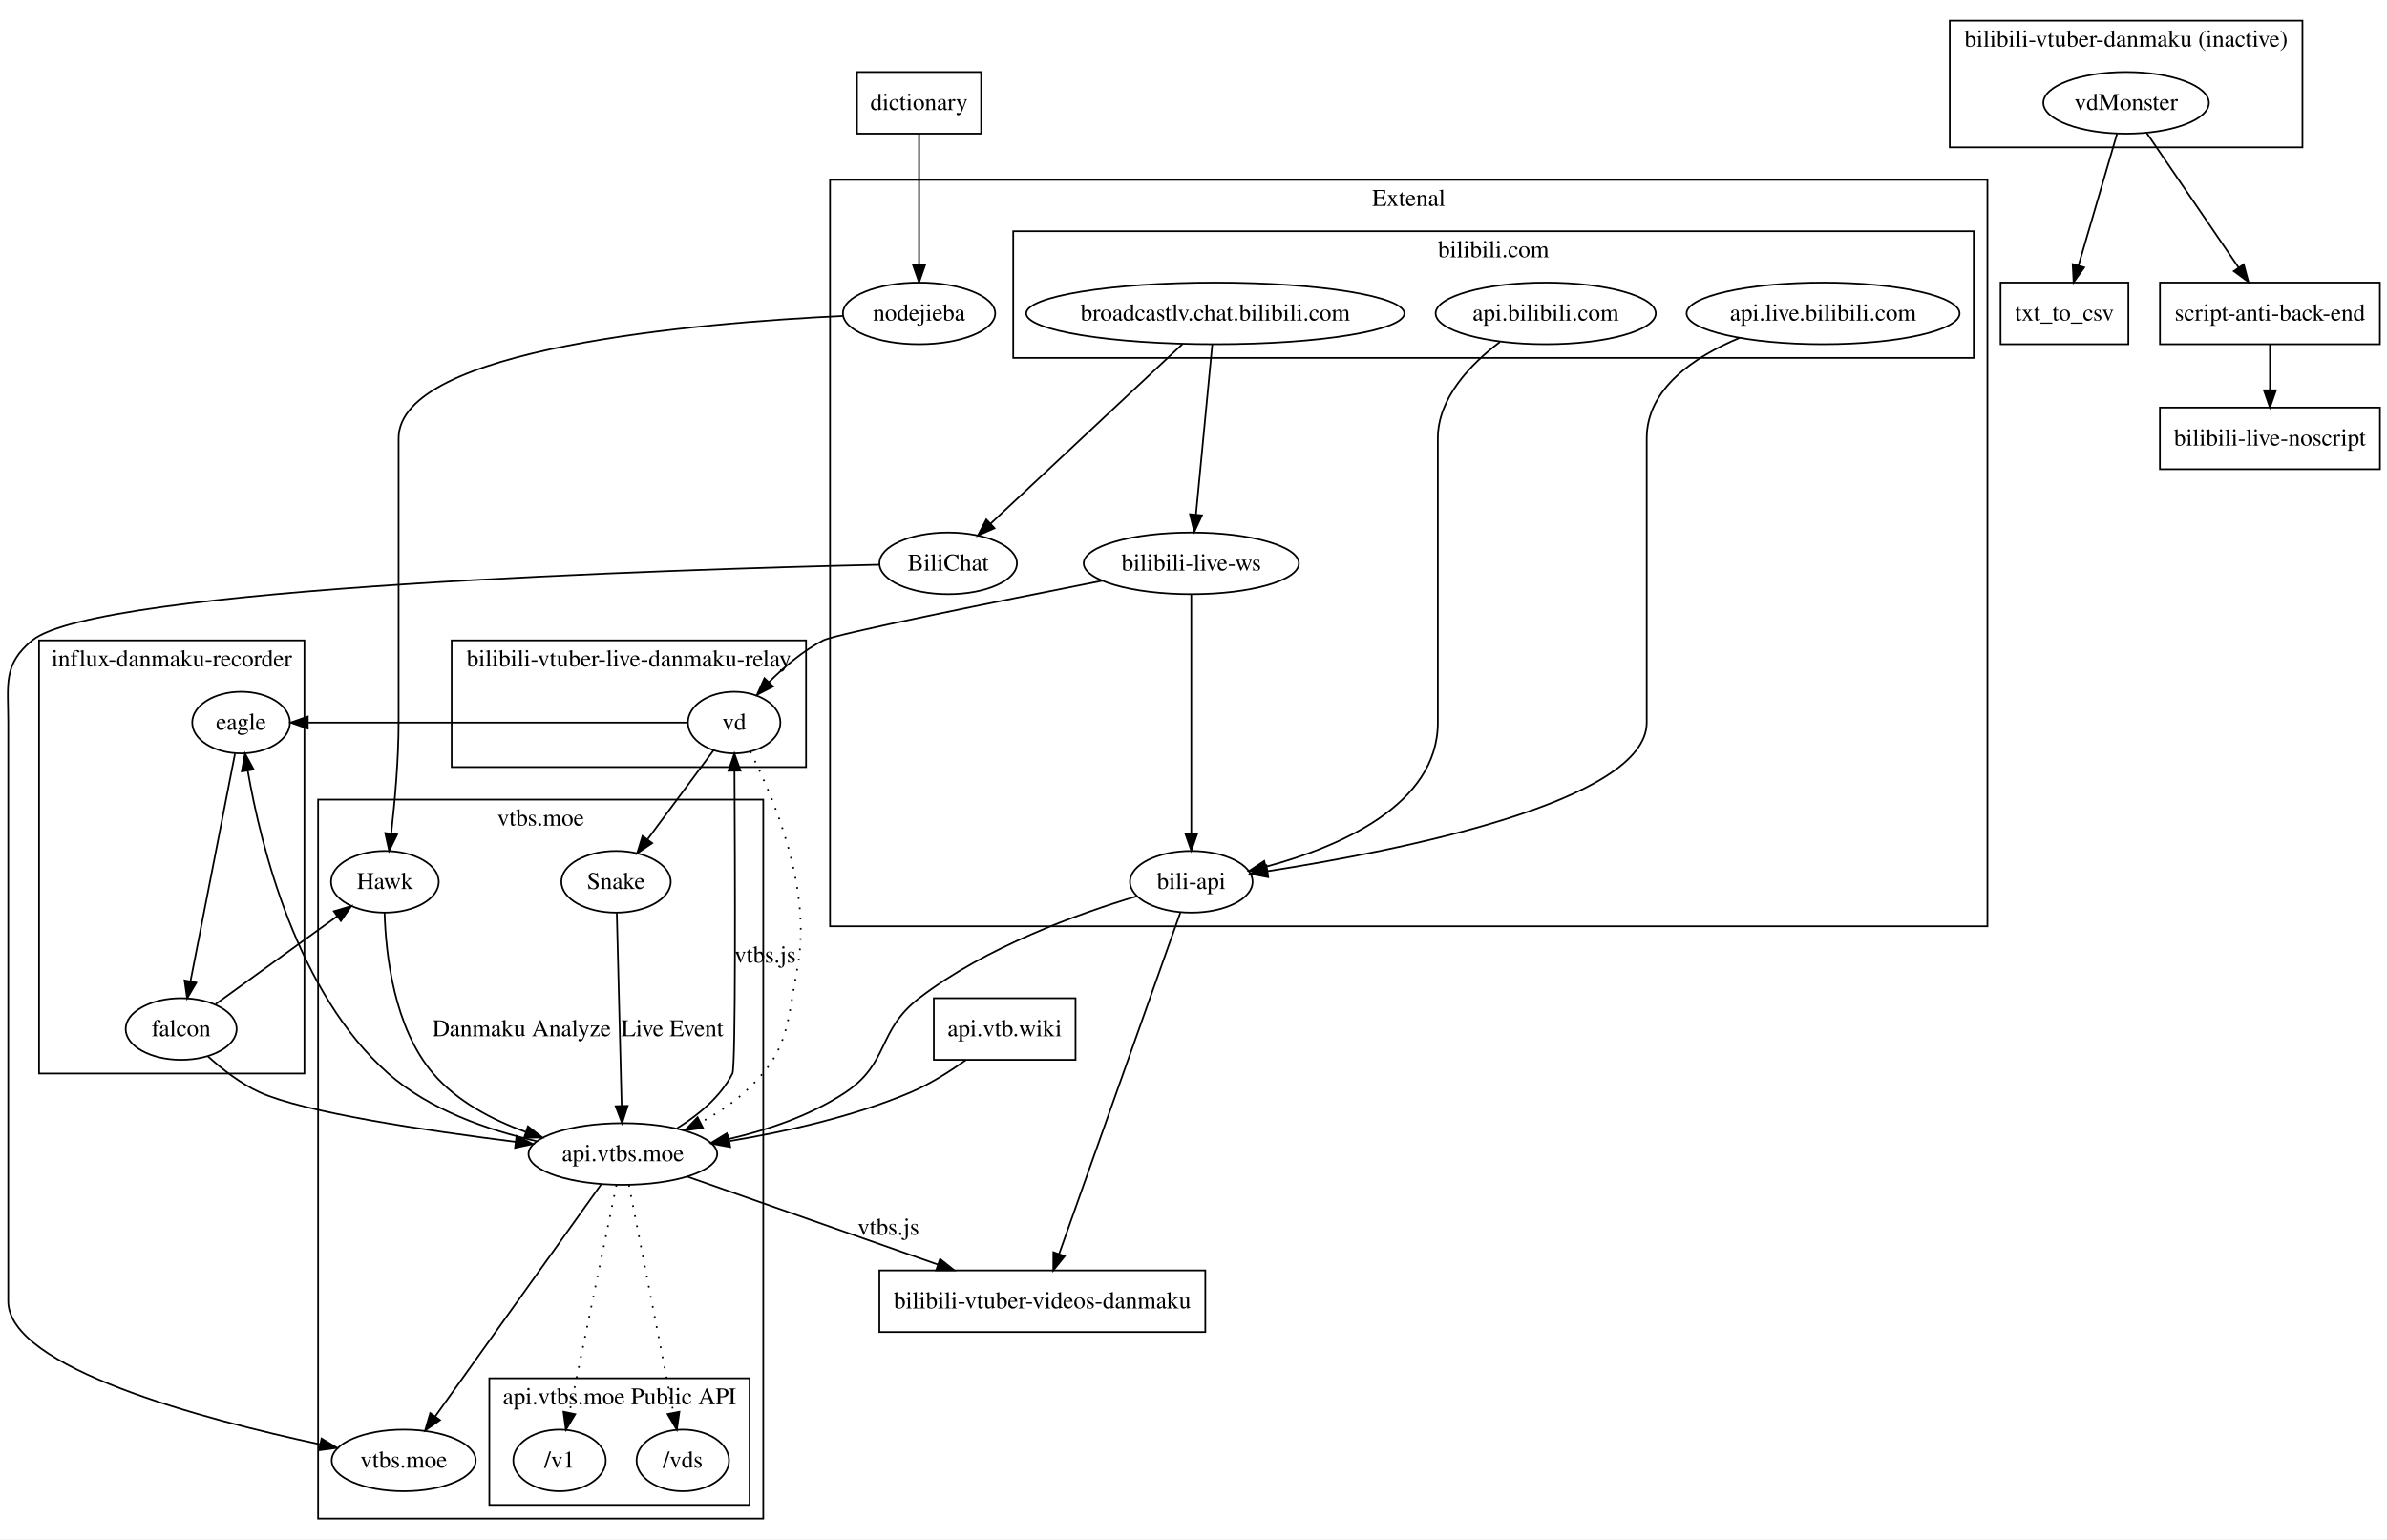
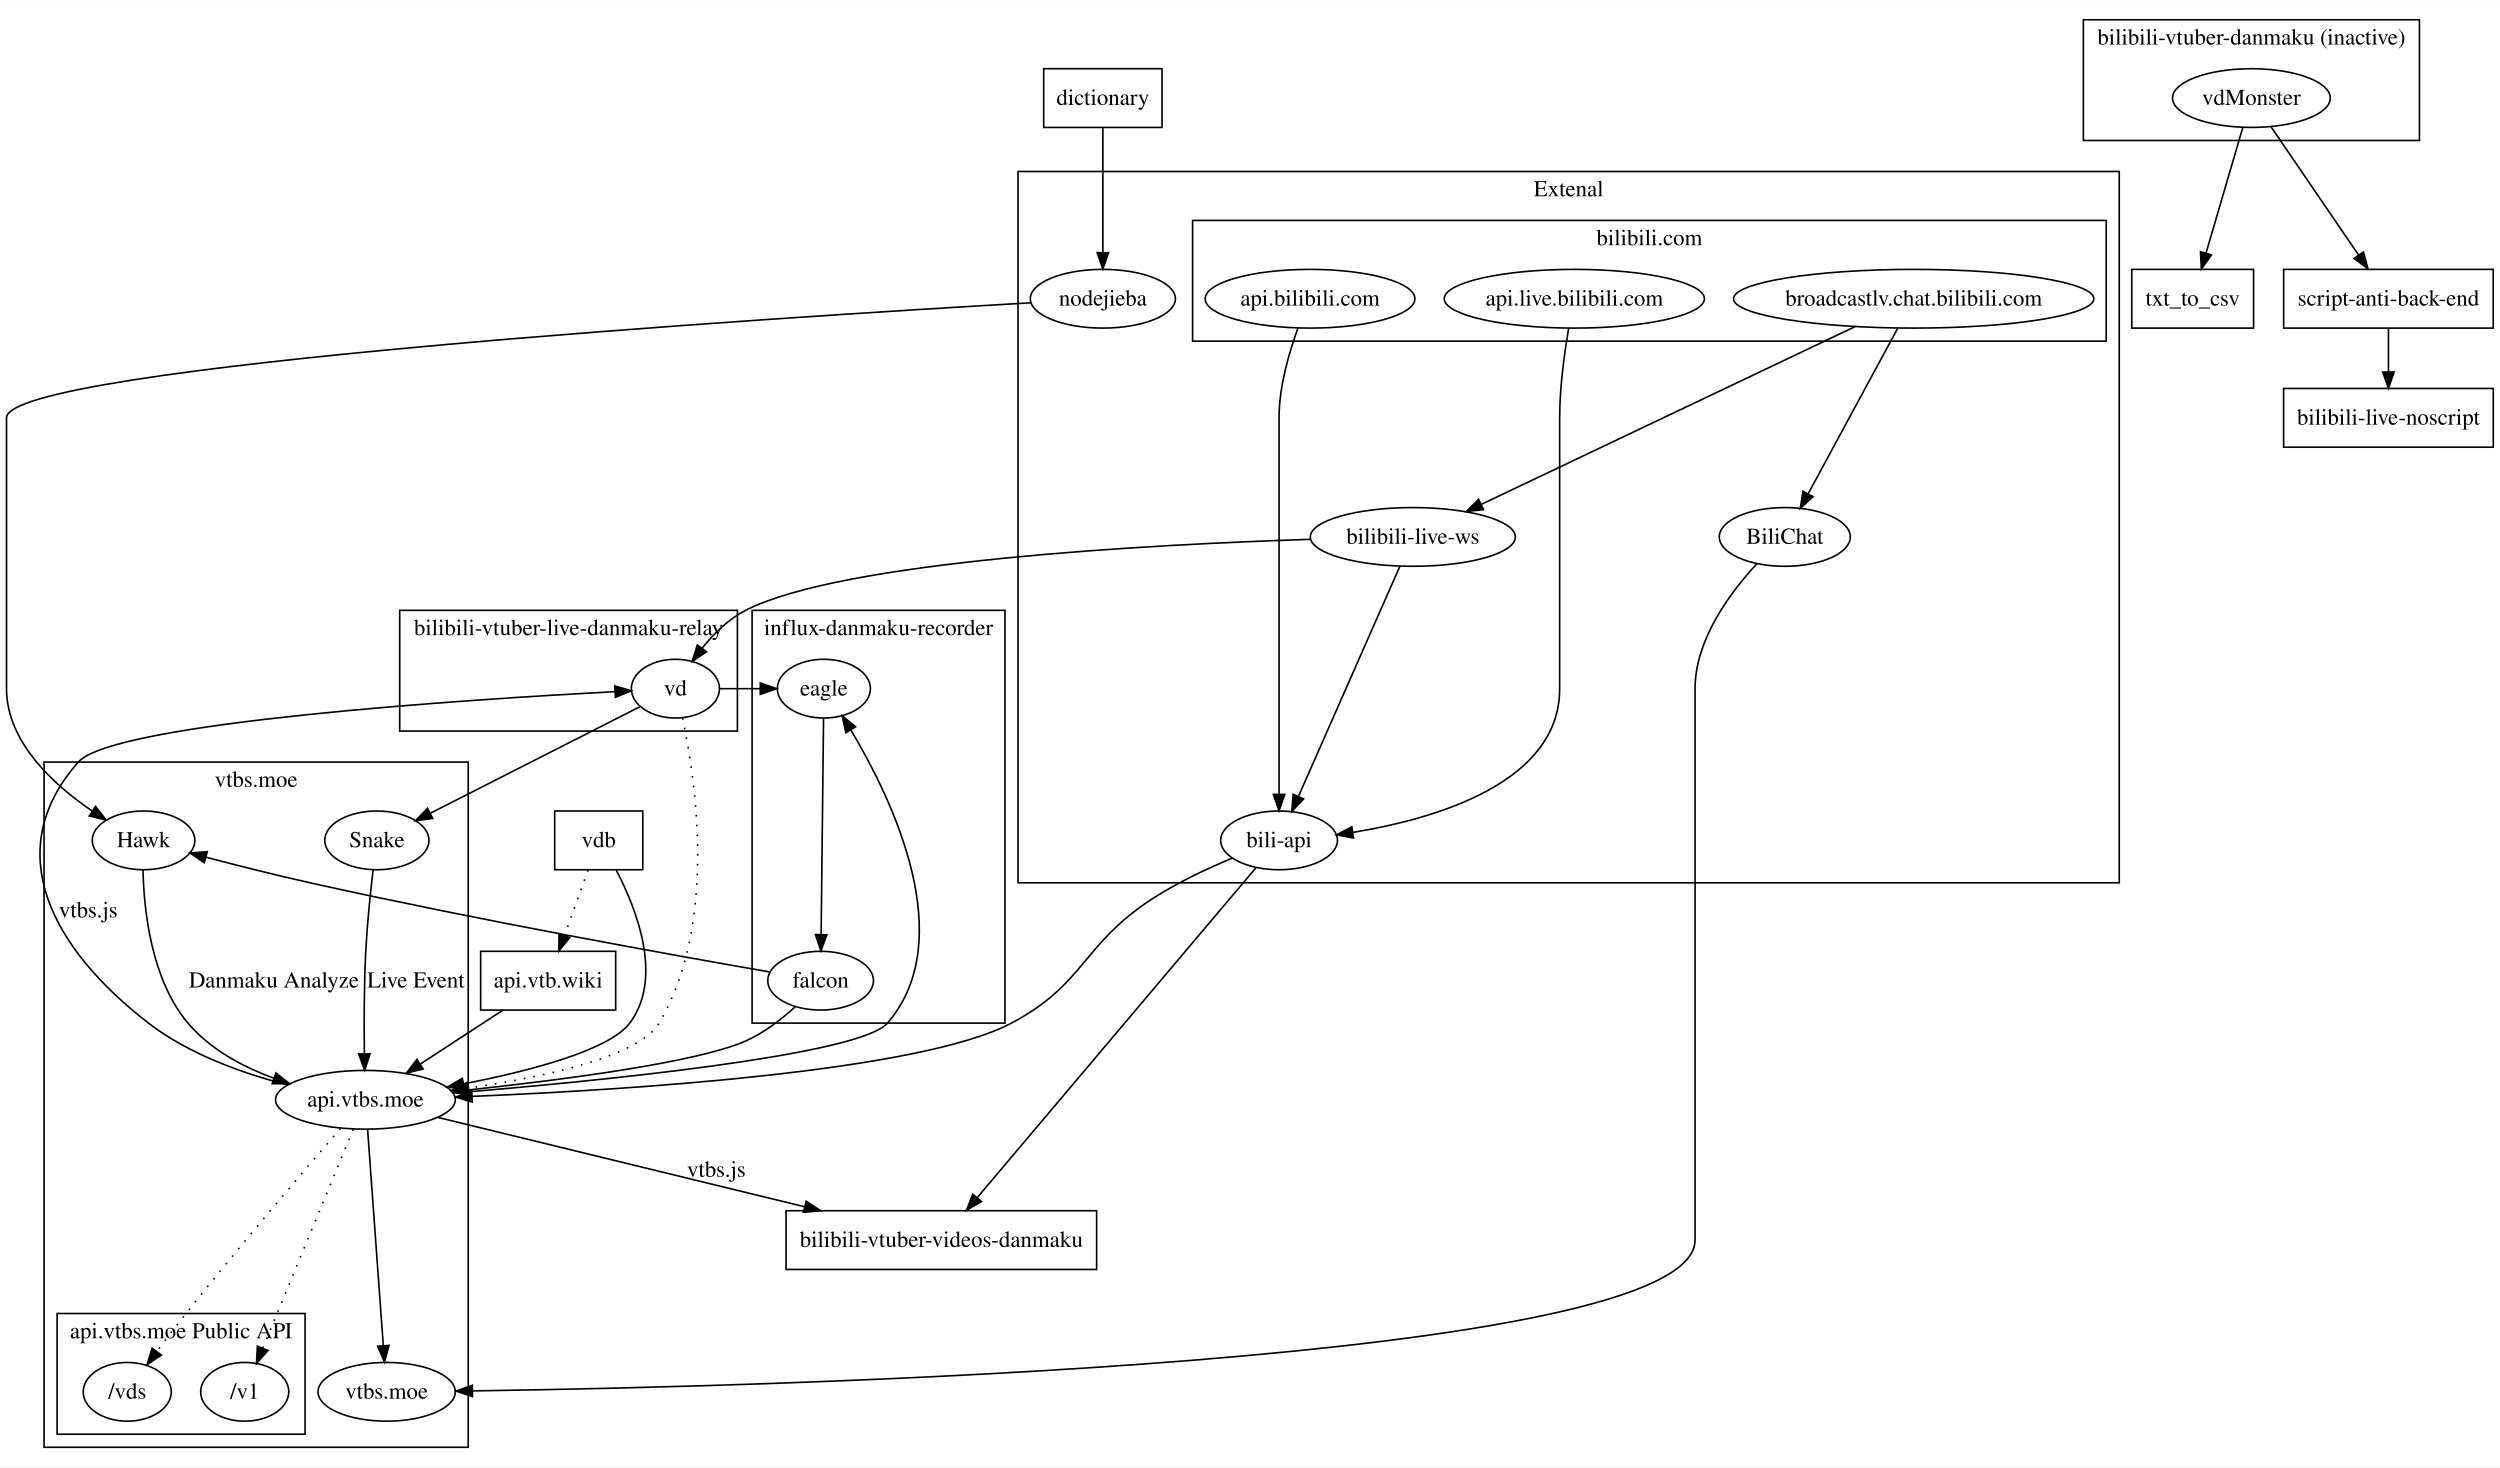
- <svg xmlns="http://www.w3.org/2000/svg" width="1394pt" height="899pt" viewBox="0.00 0.00 1394.18 899.00">
+ <svg xmlns="http://www.w3.org/2000/svg" width="1532pt" height="899pt" viewBox="0.00 0.00 1532.38 899.00">
  <g id="graph0" class="graph" transform="scale(1 1) rotate(0) translate(4 895)">
-     <polygon fill="#ffffff" stroke="transparent" points="-4,4 -4,-895 1390.18,-895 1390.18,4 -4,4" />
+     <polygon fill="#ffffff" stroke="transparent" points="-4,4 -4,-895 1528.379,-895 1528.379,4 -4,4" />
    <g id="clust1" class="cluster">
-       <polygon fill="none" stroke="#000000" points="480.801,-354 480.801,-790 1156.801,-790 1156.801,-354 480.801,-354" />
-       <text text-anchor="middle" x="818.801" y="-774.8" font-family="Times,serif" font-size="14.00" fill="#000000">Extenal</text>
+       <polygon fill="none" stroke="#000000" points="620,-354 620,-790 1295,-790 1295,-354 620,-354" />
+       <text text-anchor="middle" x="957.5" y="-774.8" font-family="Times,serif" font-size="14.00" fill="#000000">Extenal</text>
    </g>
    <g id="clust2" class="cluster">
-       <polygon fill="none" stroke="#000000" points="587.801,-686 587.801,-760 1148.801,-760 1148.801,-686 587.801,-686" />
-       <text text-anchor="middle" x="868.301" y="-744.8" font-family="Times,serif" font-size="14.00" fill="#000000">bilibili.com</text>
+       <polygon fill="none" stroke="#000000" points="727,-686 727,-760 1287,-760 1287,-686 727,-686" />
+       <text text-anchor="middle" x="1007" y="-744.8" font-family="Times,serif" font-size="14.00" fill="#000000">bilibili.com</text>
    </g>
    <g id="clust3" class="cluster">
-       <polygon fill="none" stroke="#000000" points="181.801,-8 181.801,-428 441.801,-428 441.801,-8 181.801,-8" />
-       <text text-anchor="middle" x="311.801" y="-412.8" font-family="Times,serif" font-size="14.00" fill="#000000">vtbs.moe</text>
+       <polygon fill="none" stroke="#000000" points="23,-8 23,-428 283,-428 283,-8 23,-8" />
+       <text text-anchor="middle" x="153" y="-412.8" font-family="Times,serif" font-size="14.00" fill="#000000">vtbs.moe</text>
    </g>
    <g id="clust4" class="cluster">
-       <polygon fill="none" stroke="#000000" points="281.801,-16 281.801,-90 433.801,-90 433.801,-16 281.801,-16" />
-       <text text-anchor="middle" x="357.801" y="-74.8" font-family="Times,serif" font-size="14.00" fill="#000000">api.vtbs.moe Public API</text>
+       <polygon fill="none" stroke="#000000" points="31,-16 31,-90 183,-90 183,-16 31,-16" />
+       <text text-anchor="middle" x="107" y="-74.8" font-family="Times,serif" font-size="14.00" fill="#000000">api.vtbs.moe Public API</text>
    </g>
    <g id="clust5" class="cluster">
-       <polygon fill="none" stroke="#000000" points="1134.801,-809 1134.801,-883 1340.801,-883 1340.801,-809 1134.801,-809" />
-       <text text-anchor="middle" x="1237.801" y="-867.8" font-family="Times,serif" font-size="14.00" fill="#000000">bilibili-vtuber-danmaku (inactive)</text>
+       <polygon fill="none" stroke="#000000" points="1273,-809 1273,-883 1479,-883 1479,-809 1273,-809" />
+       <text text-anchor="middle" x="1376" y="-867.8" font-family="Times,serif" font-size="14.00" fill="#000000">bilibili-vtuber-danmaku (inactive)</text>
    </g>
    <g id="clust6" class="cluster">
-       <polygon fill="none" stroke="#000000" points="259.801,-447 259.801,-521 466.801,-521 466.801,-447 259.801,-447" />
-       <text text-anchor="middle" x="363.301" y="-505.8" font-family="Times,serif" font-size="14.00" fill="#000000">bilibili-vtuber-live-danmaku-relay</text>
+       <polygon fill="none" stroke="#000000" points="241,-447 241,-521 448,-521 448,-447 241,-447" />
+       <text text-anchor="middle" x="344.5" y="-505.8" font-family="Times,serif" font-size="14.00" fill="#000000">bilibili-vtuber-live-danmaku-relay</text>
    </g>
    <g id="clust7" class="cluster">
-       <polygon fill="none" stroke="#000000" points="18.801,-268 18.801,-521 173.801,-521 173.801,-268 18.801,-268" />
-       <text text-anchor="middle" x="96.301" y="-505.8" font-family="Times,serif" font-size="14.00" fill="#000000">influx-danmaku-recorder</text>
+       <polygon fill="none" stroke="#000000" points="457,-268 457,-521 612,-521 612,-268 457,-268" />
+       <text text-anchor="middle" x="534.5" y="-505.8" font-family="Times,serif" font-size="14.00" fill="#000000">influx-danmaku-recorder</text>
    </g>
    <g id="node1" class="node">
-       <polygon fill="none" stroke="#000000" points="569.06,-853 496.541,-853 496.541,-817 569.06,-817 569.06,-853" />
-       <text text-anchor="middle" x="532.801" y="-830.8" font-family="Times,serif" font-size="14.00" fill="#000000">dictionary</text>
+       <polygon fill="none" stroke="#000000" points="708.259,-853 635.741,-853 635.741,-817 708.259,-817 708.259,-853" />
+       <text text-anchor="middle" x="672" y="-830.8" font-family="Times,serif" font-size="14.00" fill="#000000">dictionary</text>
+     </g>
+     <g id="node11" class="node">
+       <ellipse fill="none" stroke="#000000" cx="672" cy="-712" rx="44.466" ry="18" />
+       <text text-anchor="middle" x="672" y="-707.8" font-family="Times,serif" font-size="14.00" fill="#000000">nodejieba</text>
+     </g>
+     <g id="edge20" class="edge">
+       <path fill="none" stroke="#000000" d="M672,-816.851C672,-796.684 672,-763.864 672,-740.313" />
+       <polygon fill="#000000" stroke="#000000" points="675.5,-740.223 672,-730.223 668.5,-740.224 675.5,-740.223" />
+     </g>
+     <g id="node2" class="node">
+       <polygon fill="none" stroke="#000000" points="1377.332,-730 1302.668,-730 1302.668,-694 1377.332,-694 1377.332,-730" />
+       <text text-anchor="middle" x="1340" y="-707.8" font-family="Times,serif" font-size="14.00" fill="#000000">txt_to_csv</text>
+     </g>
+     <g id="node3" class="node">
+       <polygon fill="none" stroke="#000000" points="390,-398 336,-398 336,-362 390,-362 390,-398" />
+       <text text-anchor="middle" x="363" y="-375.8" font-family="Times,serif" font-size="14.00" fill="#000000">vdb</text>
+     </g>
+     <g id="node7" class="node">
+       <polygon fill="none" stroke="#000000" points="373.383,-312 290.617,-312 290.617,-276 373.383,-276 373.383,-312" />
+       <text text-anchor="middle" x="332" y="-289.8" font-family="Times,serif" font-size="14.00" fill="#000000">api.vtb.wiki</text>
+     </g>
+     <g id="edge1" class="edge">
+       <path fill="none" stroke="#000000" stroke-dasharray="1,5" d="M356.426,-361.762C352.233,-350.132 346.72,-334.836 341.992,-321.72" />
+       <polygon fill="#000000" stroke="#000000" points="345.249,-320.433 338.565,-312.212 338.663,-322.807 345.249,-320.433" />
+     </g>
+     <g id="node15" class="node">
+       <ellipse fill="none" stroke="#000000" cx="220" cy="-221" rx="55.101" ry="18" />
+       <text text-anchor="middle" x="220" y="-216.8" font-family="Times,serif" font-size="14.00" fill="#000000">api.vtbs.moe</text>
+     </g>
+     <g id="edge17" class="edge">
+       <path fill="none" stroke="#000000" d="M373.728,-361.746C386.238,-337.801 402.728,-295.596 382,-268 369.489,-251.344 320.851,-238.685 280.103,-230.724" />
+       <polygon fill="#000000" stroke="#000000" points="280.687,-227.273 270.21,-228.851 279.385,-234.15 280.687,-227.273" />
+     </g>
+     <g id="node4" class="node">
+       <polygon fill="none" stroke="#000000" points="1524.259,-657 1395.741,-657 1395.741,-621 1524.259,-621 1524.259,-657" />
+       <text text-anchor="middle" x="1460" y="-634.8" font-family="Times,serif" font-size="14.00" fill="#000000">bilibili-live-noscript</text>
+     </g>
+     <g id="node5" class="node">
+       <polygon fill="none" stroke="#000000" points="668.186,-153 477.814,-153 477.814,-117 668.186,-117 668.186,-153" />
+       <text text-anchor="middle" x="573" y="-130.8" font-family="Times,serif" font-size="14.00" fill="#000000">bilibili-vtuber-videos-danmaku</text>
+     </g>
+     <g id="node6" class="node">
+       <polygon fill="none" stroke="#000000" points="1524.225,-730 1395.775,-730 1395.775,-694 1524.225,-694 1524.225,-730" />
+       <text text-anchor="middle" x="1460" y="-707.8" font-family="Times,serif" font-size="14.00" fill="#000000">script-anti-back-end</text>
+     </g>
+     <g id="edge25" class="edge">
+       <path fill="none" stroke="#000000" d="M1460,-693.955C1460,-685.883 1460,-676.176 1460,-667.182" />
+       <polygon fill="#000000" stroke="#000000" points="1463.5,-667.09 1460,-657.09 1456.5,-667.09 1463.5,-667.09" />
+     </g>
+     <g id="edge19" class="edge">
+       <path fill="none" stroke="#000000" d="M304.315,-275.955C289.011,-265.98 269.878,-253.51 253.709,-242.971" />
+       <polygon fill="#000000" stroke="#000000" points="255.363,-239.871 245.074,-237.343 251.54,-245.736 255.363,-239.871" />
+     </g>
+     <g id="node8" class="node">
+       <ellipse fill="none" stroke="#000000" cx="780" cy="-380" rx="35.797" ry="18" />
+       <text text-anchor="middle" x="780" y="-375.8" font-family="Times,serif" font-size="14.00" fill="#000000">bili-api</text>
+     </g>
+     <g id="edge14" class="edge">
+       <path fill="none" stroke="#000000" d="M765.772,-363.16C730.297,-321.172 637.72,-211.601 595.083,-161.137" />
+       <polygon fill="#000000" stroke="#000000" points="597.572,-158.66 588.445,-153.28 592.225,-163.178 597.572,-158.66" />
+     </g>
+     <g id="edge9" class="edge">
+       <path fill="none" stroke="#000000" d="M751.157,-369.062C735.97,-362.726 717.364,-354.024 702,-344 659.28,-316.128 661.076,-291.875 616,-268 560.16,-238.424 382.613,-227.13 285.315,-223.083" />
+       <polygon fill="#000000" stroke="#000000" points="285.428,-219.585 275.296,-222.68 285.147,-226.579 285.428,-219.585" />
+     </g>
+     <g id="node9" class="node">
+       <ellipse fill="none" stroke="#000000" cx="862" cy="-566" rx="62.843" ry="18" />
+       <text text-anchor="middle" x="862" y="-561.8" font-family="Times,serif" font-size="14.00" fill="#000000">bilibili-live-ws</text>
+     </g>
+     <g id="edge8" class="edge">
+       <path fill="none" stroke="#000000" d="M853.988,-547.827C839.524,-515.017 808.979,-445.732 792.007,-407.236" />
+       <polygon fill="#000000" stroke="#000000" points="795.04,-405.439 787.804,-397.701 788.635,-408.263 795.04,-405.439" />
+     </g>
+     <g id="node22" class="node">
+       <ellipse fill="none" stroke="#000000" cx="410" cy="-473" rx="27" ry="18" />
+       <text text-anchor="middle" x="410" y="-468.8" font-family="Times,serif" font-size="14.00" fill="#000000">vd</text>
+     </g>
+     <g id="edge11" class="edge">
+       <path fill="none" stroke="#000000" d="M799.435,-564.535C700.203,-561.315 511.923,-551.298 453,-521 442.595,-515.65 433.515,-506.66 426.414,-497.898" />
+       <polygon fill="#000000" stroke="#000000" points="429.046,-495.575 420.234,-489.693 423.454,-499.786 429.046,-495.575" />
    </g>
    <g id="node10" class="node">
-       <ellipse fill="none" stroke="#000000" cx="532.801" cy="-712" rx="44.466" ry="18" />
-       <text text-anchor="middle" x="532.801" y="-707.8" font-family="Times,serif" font-size="14.00" fill="#000000">nodejieba</text>
+       <ellipse fill="none" stroke="#000000" cx="1090" cy="-566" rx="40.158" ry="18" />
+       <text text-anchor="middle" x="1090" y="-561.8" font-family="Times,serif" font-size="14.00" fill="#000000">BiliChat</text>
+     </g>
+     <g id="node18" class="node">
+       <ellipse fill="none" stroke="#000000" cx="233" cy="-42" rx="42.072" ry="18" />
+       <text text-anchor="middle" x="233" y="-37.8" font-family="Times,serif" font-size="14.00" fill="#000000">vtbs.moe</text>
+     </g>
+     <g id="edge28" class="edge">
+       <path fill="none" stroke="#000000" d="M1072.899,-549.561C1056.754,-532.198 1035,-503.2 1035,-473 1035,-473 1035,-473 1035,-135 1035,-59.327 464.318,-45.145 285.75,-42.56" />
+       <polygon fill="#000000" stroke="#000000" points="285.6,-39.058 275.553,-42.419 285.503,-46.057 285.6,-39.058" />
+     </g>
+     <g id="node16" class="node">
+       <ellipse fill="none" stroke="#000000" cx="84" cy="-380" rx="31.455" ry="18" />
+       <text text-anchor="middle" x="84" y="-375.8" font-family="Times,serif" font-size="14.00" fill="#000000">Hawk</text>
+     </g>
+     <g id="edge23" class="edge">
+       <path fill="none" stroke="#000000" d="M627.908,-709.531C478.406,-700.871 0,-670.685 0,-639 0,-639 0,-639 0,-473 0,-440.446 28.695,-414.176 52.542,-397.966" />
+       <polygon fill="#000000" stroke="#000000" points="54.557,-400.83 61.047,-392.455 50.751,-394.956 54.557,-400.83" />
+     </g>
+     <g id="node12" class="node">
+       <ellipse fill="none" stroke="#000000" cx="799" cy="-712" rx="64.287" ry="18" />
+       <text text-anchor="middle" x="799" y="-707.8" font-family="Times,serif" font-size="14.00" fill="#000000">api.bilibili.com</text>
+     </g>
+     <g id="edge6" class="edge">
+       <path fill="none" stroke="#000000" d="M791.6,-694.037C786.265,-679.463 780,-658.251 780,-639 780,-639 780,-639 780,-473 780,-451.27 780,-426.684 780,-408.251" />
+       <polygon fill="#000000" stroke="#000000" points="783.5,-408.177 780,-398.177 776.5,-408.177 783.5,-408.177" />
+     </g>
+     <g id="node13" class="node">
+       <ellipse fill="none" stroke="#000000" cx="961" cy="-712" rx="79.731" ry="18" />
+       <text text-anchor="middle" x="961" y="-707.8" font-family="Times,serif" font-size="14.00" fill="#000000">api.live.bilibili.com</text>
+     </g>
+     <g id="edge7" class="edge">
+       <path fill="none" stroke="#000000" d="M957.495,-693.776C954.967,-679.055 952,-657.771 952,-639 952,-639 952,-639 952,-473 952,-415.358 876.328,-393.267 825.369,-384.926" />
+       <polygon fill="#000000" stroke="#000000" points="825.633,-381.426 815.222,-383.39 824.586,-388.347 825.633,-381.426" />
+     </g>
+     <g id="node14" class="node">
+       <ellipse fill="none" stroke="#000000" cx="1169" cy="-712" rx="110.436" ry="18" />
+       <text text-anchor="middle" x="1169" y="-707.8" font-family="Times,serif" font-size="14.00" fill="#000000">broadcastlv.chat.bilibili.com</text>
+     </g>
+     <g id="edge10" class="edge">
+       <path fill="none" stroke="#000000" d="M1133.182,-694.966C1076.13,-667.834 964.871,-614.923 904.099,-586.021" />
+       <polygon fill="#000000" stroke="#000000" points="905.329,-582.731 894.795,-581.596 902.323,-589.052 905.329,-582.731" />
+     </g>
+     <g id="edge27" class="edge">
+       <path fill="none" stroke="#000000" d="M1159.154,-693.804C1145.345,-668.283 1120.14,-621.702 1104.273,-592.378" />
+       <polygon fill="#000000" stroke="#000000" points="1107.313,-590.642 1099.476,-583.512 1101.157,-593.973 1107.313,-590.642" />
+     </g>
+     <g id="edge13" class="edge">
+       <path fill="none" stroke="#000000" d="M264.35,-210.195C320.59,-196.494 418.715,-172.588 489.243,-155.405" />
+       <polygon fill="#000000" stroke="#000000" points="490.117,-158.795 499.005,-153.027 488.46,-151.994 490.117,-158.795" />
+       <text text-anchor="middle" x="435.088" y="-173.8" font-family="Times,serif" font-size="14.00" fill="#000000">vtbs.js</text>
+     </g>
+     <g id="edge4" class="edge">
+       <path fill="none" stroke="#000000" d="M221.318,-202.851C223.586,-171.626 228.242,-107.518 230.941,-70.356" />
+       <polygon fill="#000000" stroke="#000000" points="234.445,-70.424 231.679,-60.197 227.463,-69.917 234.445,-70.424" />
+     </g>
+     <g id="node19" class="node">
+       <ellipse fill="none" stroke="#000000" cx="146" cy="-42" rx="27" ry="18" />
+       <text text-anchor="middle" x="146" y="-37.8" font-family="Times,serif" font-size="14.00" fill="#000000">/v1</text>
+     </g>
+     <g id="edge30" class="edge">
+       <path fill="none" stroke="#000000" stroke-dasharray="1,5" d="M212.497,-202.851C199.432,-171.248 172.443,-105.963 157.17,-69.02" />
+       <polygon fill="#000000" stroke="#000000" points="160.25,-67.307 153.195,-59.403 153.781,-69.982 160.25,-67.307" />
+     </g>
+     <g id="node20" class="node">
+       <ellipse fill="none" stroke="#000000" cx="74" cy="-42" rx="27" ry="18" />
+       <text text-anchor="middle" x="74" y="-37.8" font-family="Times,serif" font-size="14.00" fill="#000000">/vds</text>
+     </g>
+     <g id="edge31" class="edge">
+       <path fill="none" stroke="#000000" stroke-dasharray="1,5" d="M204.741,-203.457C183.209,-178.562 142.868,-131.402 110,-90 104.135,-82.612 97.914,-74.444 92.323,-66.972" />
+       <polygon fill="#000000" stroke="#000000" points="94.883,-64.549 86.109,-58.61 89.264,-68.724 94.883,-64.549" />
+     </g>
+     <g id="edge12" class="edge">
+       <path fill="none" stroke="#000000" d="M172.113,-230.137C145.067,-237.1 111.817,-248.85 87,-268 28.704,-312.984 -4.787,-372.847 44,-428 65.577,-452.393 284.081,-466.438 372.829,-471.175" />
+       <polygon fill="#000000" stroke="#000000" points="372.818,-474.679 382.987,-471.707 373.184,-467.689 372.818,-474.679" />
+       <text text-anchor="middle" x="50.088" y="-332.8" font-family="Times,serif" font-size="14.00" fill="#000000">vtbs.js</text>
+     </g>
+     <g id="node23" class="node">
+       <ellipse fill="none" stroke="#000000" cx="501" cy="-473" rx="28.524" ry="18" />
+       <text text-anchor="middle" x="501" y="-468.8" font-family="Times,serif" font-size="14.00" fill="#000000">eagle</text>
    </g>
    <g id="edge18" class="edge">
-       <path fill="none" stroke="#000000" d="M532.801,-816.851C532.801,-796.684 532.801,-763.864 532.801,-740.313" />
-       <polygon fill="#000000" stroke="#000000" points="536.301,-740.223 532.801,-730.223 529.301,-740.224 536.301,-740.223" />
-     </g>
-     <g id="node2" class="node">
-       <polygon fill="none" stroke="#000000" points="1239.132,-730 1164.469,-730 1164.469,-694 1239.132,-694 1239.132,-730" />
-       <text text-anchor="middle" x="1201.801" y="-707.8" font-family="Times,serif" font-size="14.00" fill="#000000">txt_to_csv</text>
-     </g>
-     <g id="node3" class="node">
-       <polygon fill="none" stroke="#000000" points="1386.06,-657 1257.542,-657 1257.542,-621 1386.06,-621 1386.06,-657" />
-       <text text-anchor="middle" x="1321.801" y="-634.8" font-family="Times,serif" font-size="14.00" fill="#000000">bilibili-live-noscript</text>
-     </g>
-     <g id="node4" class="node">
-       <polygon fill="none" stroke="#000000" points="699.986,-153 509.615,-153 509.615,-117 699.986,-117 699.986,-153" />
-       <text text-anchor="middle" x="604.801" y="-130.8" font-family="Times,serif" font-size="14.00" fill="#000000">bilibili-vtuber-videos-danmaku</text>
-     </g>
-     <g id="node5" class="node">
-       <polygon fill="none" stroke="#000000" points="1386.026,-730 1257.576,-730 1257.576,-694 1386.026,-694 1386.026,-730" />
-       <text text-anchor="middle" x="1321.801" y="-707.8" font-family="Times,serif" font-size="14.00" fill="#000000">script-anti-back-end</text>
-     </g>
-     <g id="edge23" class="edge">
-       <path fill="none" stroke="#000000" d="M1321.801,-693.955C1321.801,-685.883 1321.801,-676.176 1321.801,-667.182" />
-       <polygon fill="#000000" stroke="#000000" points="1325.301,-667.09 1321.801,-657.09 1318.301,-667.09 1325.301,-667.09" />
-     </g>
-     <g id="node6" class="node">
-       <polygon fill="none" stroke="#000000" points="624.184,-312 541.418,-312 541.418,-276 624.184,-276 624.184,-312" />
-       <text text-anchor="middle" x="582.801" y="-289.8" font-family="Times,serif" font-size="14.00" fill="#000000">api.vtb.wiki</text>
-     </g>
-     <g id="node14" class="node">
-       <ellipse fill="none" stroke="#000000" cx="359.801" cy="-221" rx="55.101" ry="18" />
-       <text text-anchor="middle" x="359.801" y="-216.8" font-family="Times,serif" font-size="14.00" fill="#000000">api.vtbs.moe</text>
-     </g>
-     <g id="edge17" class="edge">
-       <path fill="none" stroke="#000000" d="M560.112,-275.88C550.602,-269.067 539.135,-261.814 527.801,-257 494.356,-242.795 454.7,-233.957 422.317,-228.595" />
-       <polygon fill="#000000" stroke="#000000" points="422.5,-225.081 412.076,-226.974 421.406,-231.995 422.5,-225.081" />
-     </g>
-     <g id="node7" class="node">
-       <ellipse fill="none" stroke="#000000" cx="691.801" cy="-380" rx="35.797" ry="18" />
-       <text text-anchor="middle" x="691.801" y="-375.8" font-family="Times,serif" font-size="14.00" fill="#000000">bili-api</text>
-     </g>
-     <g id="edge13" class="edge">
-       <path fill="none" stroke="#000000" d="M685.403,-361.985C670.351,-319.597 632.614,-213.324 614.629,-162.678" />
-       <polygon fill="#000000" stroke="#000000" points="617.852,-161.294 611.207,-153.042 611.256,-163.637 617.852,-161.294" />
-     </g>
-     <g id="edge8" class="edge">
-       <path fill="none" stroke="#000000" d="M660.076,-371.597C626.105,-361.484 571.828,-342.02 532.801,-312 508.207,-293.082 515.606,-274.229 489.801,-257 469.526,-243.463 444.245,-234.983 421.382,-229.685" />
-       <polygon fill="#000000" stroke="#000000" points="421.928,-226.222 411.414,-227.536 420.452,-233.065 421.928,-226.222" />
-     </g>
-     <g id="node8" class="node">
-       <ellipse fill="none" stroke="#000000" cx="691.801" cy="-566" rx="62.843" ry="18" />
-       <text text-anchor="middle" x="691.801" y="-561.8" font-family="Times,serif" font-size="14.00" fill="#000000">bilibili-live-ws</text>
-     </g>
-     <g id="edge7" class="edge">
-       <path fill="none" stroke="#000000" d="M691.801,-547.827C691.801,-515.324 691.801,-447.024 691.801,-408.323" />
-       <polygon fill="#000000" stroke="#000000" points="695.301,-408.247 691.801,-398.247 688.301,-408.247 695.301,-408.247" />
+       <path fill="none" stroke="#000000" d="M274.173,-225.124C360.892,-232.281 522.922,-248.156 540,-268 584.253,-319.421 542.898,-405.304 517.498,-447.718" />
+       <polygon fill="#000000" stroke="#000000" points="514.464,-445.971 512.205,-456.322 520.426,-449.639 514.464,-445.971" />
+     </g>
+     <g id="edge3" class="edge">
+       <path fill="none" stroke="#000000" d="M83.656,-361.911C84.152,-337.763 88.492,-294.921 111.196,-268 124.701,-251.987 144.67,-241.277 163.828,-234.185" />
+       <polygon fill="#000000" stroke="#000000" points="165.108,-237.446 173.433,-230.892 162.838,-230.825 165.108,-237.446" />
+       <text text-anchor="middle" x="163.902" y="-289.8" font-family="Times,serif" font-size="14.00" fill="#000000">Danmaku Analyze</text>
+     </g>
+     <g id="node17" class="node">
+       <ellipse fill="none" stroke="#000000" cx="227" cy="-380" rx="31.939" ry="18" />
+       <text text-anchor="middle" x="227" y="-375.8" font-family="Times,serif" font-size="14.00" fill="#000000">Snake</text>
+     </g>
+     <g id="edge2" class="edge">
+       <path fill="none" stroke="#000000" d="M224.696,-361.853C223.077,-348.177 221.054,-328.944 220.19,-312 219.118,-290.995 219.11,-267.228 219.349,-249.252" />
+       <polygon fill="#000000" stroke="#000000" points="222.85,-249.2 219.517,-239.143 215.851,-249.083 222.85,-249.2" />
+       <text text-anchor="middle" x="250.905" y="-289.8" font-family="Times,serif" font-size="14.00" fill="#000000">Live Event</text>
    </g>
    <g id="node21" class="node">
-       <ellipse fill="none" stroke="#000000" cx="424.801" cy="-473" rx="27" ry="18" />
-       <text text-anchor="middle" x="424.801" y="-468.8" font-family="Times,serif" font-size="14.00" fill="#000000">vd</text>
-     </g>
-     <g id="edge10" class="edge">
-       <path fill="none" stroke="#000000" d="M639.901,-555.858C578.638,-543.779 484.089,-524.756 476.801,-521 465.027,-514.932 453.947,-505.462 445.065,-496.531" />
-       <polygon fill="#000000" stroke="#000000" points="447.575,-494.091 438.154,-489.243 442.495,-498.907 447.575,-494.091" />
-     </g>
-     <g id="node9" class="node">
-       <ellipse fill="none" stroke="#000000" cx="549.801" cy="-566" rx="40.158" ry="18" />
-       <text text-anchor="middle" x="549.801" y="-561.8" font-family="Times,serif" font-size="14.00" fill="#000000">BiliChat</text>
-     </g>
-     <g id="node17" class="node">
-       <ellipse fill="none" stroke="#000000" cx="231.801" cy="-42" rx="42.072" ry="18" />
-       <text text-anchor="middle" x="231.801" y="-37.8" font-family="Times,serif" font-size="14.00" fill="#000000">vtbs.moe</text>
+       <ellipse fill="none" stroke="#000000" cx="1376" cy="-835" rx="48.351" ry="18" />
+       <text text-anchor="middle" x="1376" y="-830.8" font-family="Times,serif" font-size="14.00" fill="#000000">vdMonster</text>
    </g>
    <g id="edge26" class="edge">
-       <path fill="none" stroke="#000000" d="M509.548,-565.203C391.627,-562.513 52.863,-552.125 14.801,-521 -2.402,-506.933 .801,-495.222 .801,-473 .801,-473 .801,-473 .801,-135 .801,-96.089 115.015,-65.917 182.822,-51.433" />
-       <polygon fill="#000000" stroke="#000000" points="183.806,-54.803 192.876,-49.327 182.371,-47.952 183.806,-54.803" />
-     </g>
-     <g id="node15" class="node">
-       <ellipse fill="none" stroke="#000000" cx="220.801" cy="-380" rx="31.455" ry="18" />
-       <text text-anchor="middle" x="220.801" y="-375.8" font-family="Times,serif" font-size="14.00" fill="#000000">Hawk</text>
+       <path fill="none" stroke="#000000" d="M1370.688,-816.851C1364.759,-796.593 1355.093,-763.568 1348.194,-739.996" />
+       <polygon fill="#000000" stroke="#000000" points="1351.502,-738.838 1345.334,-730.223 1344.784,-740.804 1351.502,-738.838" />
+     </g>
+     <g id="edge24" class="edge">
+       <path fill="none" stroke="#000000" d="M1388.035,-817.377C1402.095,-796.789 1425.504,-762.512 1441.791,-738.663" />
+       <polygon fill="#000000" stroke="#000000" points="1444.689,-740.625 1447.438,-730.394 1438.909,-736.678 1444.689,-740.625" />
+     </g>
+     <g id="edge29" class="edge">
+       <path fill="none" stroke="#000000" stroke-dasharray="1,5" d="M414.359,-454.973C422.432,-417.223 435.819,-328.37 400,-268 387.832,-247.492 329.812,-235.005 282.885,-228.109" />
+       <polygon fill="#000000" stroke="#000000" points="283.148,-224.612 272.757,-226.68 282.17,-231.543 283.148,-224.612" />
+     </g>
+     <g id="edge15" class="edge">
+       <path fill="none" stroke="#000000" d="M388.289,-461.966C356.431,-445.777 296.785,-415.465 259.635,-396.585" />
+       <polygon fill="#000000" stroke="#000000" points="261.206,-393.457 250.706,-392.047 258.035,-399.698 261.206,-393.457" />
+     </g>
+     <g id="edge16" class="edge">
+       <path fill="none" stroke="#000000" d="M437.016,-473C445.308,-473 453.6,-473 461.892,-473" />
+       <polygon fill="#000000" stroke="#000000" points="462.007,-476.5 472.007,-473 462.007,-469.5 462.007,-476.5" />
+     </g>
+     <g id="node24" class="node">
+       <ellipse fill="none" stroke="#000000" cx="499" cy="-294" rx="32.406" ry="18" />
+       <text text-anchor="middle" x="499" y="-289.8" font-family="Times,serif" font-size="14.00" fill="#000000">falcon</text>
+     </g>
+     <g id="edge5" class="edge">
+       <path fill="none" stroke="#000000" d="M500.797,-454.851C500.448,-423.626 499.732,-359.518 499.317,-322.356" />
+       <polygon fill="#000000" stroke="#000000" points="502.815,-322.157 499.203,-312.197 495.815,-322.235 502.815,-322.157" />
+     </g>
+     <g id="edge22" class="edge">
+       <path fill="none" stroke="#000000" d="M483.374,-277.97C475.064,-270.403 464.253,-261.963 453,-257 423.455,-243.971 341.824,-233.327 283.533,-227.078" />
+       <polygon fill="#000000" stroke="#000000" points="283.613,-223.567 273.302,-226 282.88,-230.529 283.613,-223.567" />
    </g>
    <g id="edge21" class="edge">
-       <path fill="none" stroke="#000000" d="M488.271,-710.509C403.832,-706.463 228.801,-691.718 228.801,-639 228.801,-639 228.801,-639 228.801,-473 228.801,-451.19 226.59,-426.608 224.492,-408.197" />
-       <polygon fill="#000000" stroke="#000000" points="227.952,-407.65 223.288,-398.137 221.002,-408.482 227.952,-407.65" />
-     </g>
-     <g id="node11" class="node">
-       <ellipse fill="none" stroke="#000000" cx="898.801" cy="-712" rx="64.287" ry="18" />
-       <text text-anchor="middle" x="898.801" y="-707.8" font-family="Times,serif" font-size="14.00" fill="#000000">api.bilibili.com</text>
-     </g>
-     <g id="edge5" class="edge">
-       <path fill="none" stroke="#000000" d="M872.083,-695.331C854.912,-682.352 835.801,-662.604 835.801,-639 835.801,-639 835.801,-639 835.801,-473 835.801,-424.647 777.797,-400.209 735.416,-388.807" />
-       <polygon fill="#000000" stroke="#000000" points="736.116,-385.374 725.562,-386.311 734.396,-392.16 736.116,-385.374" />
-     </g>
-     <g id="node12" class="node">
-       <ellipse fill="none" stroke="#000000" cx="1060.801" cy="-712" rx="79.731" ry="18" />
-       <text text-anchor="middle" x="1060.801" y="-707.8" font-family="Times,serif" font-size="14.00" fill="#000000">api.live.bilibili.com</text>
-     </g>
-     <g id="edge6" class="edge">
-       <path fill="none" stroke="#000000" d="M1012.015,-697.7C985.393,-686.576 957.801,-668.041 957.801,-639 957.801,-639 957.801,-639 957.801,-473 957.801,-426.685 812.286,-398.006 736.51,-386.212" />
-       <polygon fill="#000000" stroke="#000000" points="736.716,-382.703 726.303,-384.659 735.663,-389.623 736.716,-382.703" />
-     </g>
-     <g id="node13" class="node">
-       <ellipse fill="none" stroke="#000000" cx="705.801" cy="-712" rx="110.436" ry="18" />
-       <text text-anchor="middle" x="705.801" y="-707.8" font-family="Times,serif" font-size="14.00" fill="#000000">broadcastlv.chat.bilibili.com</text>
-     </g>
-     <g id="edge9" class="edge">
-       <path fill="none" stroke="#000000" d="M704.056,-693.804C701.667,-668.887 697.352,-623.894 694.532,-594.488" />
-       <polygon fill="#000000" stroke="#000000" points="698.006,-594.045 693.567,-584.425 691.038,-594.714 698.006,-594.045" />
-     </g>
-     <g id="edge25" class="edge">
-       <path fill="none" stroke="#000000" d="M686.672,-694.097C658.471,-667.704 605.721,-618.336 574.588,-589.198" />
-       <polygon fill="#000000" stroke="#000000" points="576.859,-586.53 567.167,-582.253 572.076,-591.641 576.859,-586.53" />
-     </g>
-     <g id="edge12" class="edge">
-       <path fill="none" stroke="#000000" d="M397.545,-207.751C436.518,-194.071 497.939,-172.511 543.816,-156.407" />
-       <polygon fill="#000000" stroke="#000000" points="545.079,-159.673 553.356,-153.058 542.761,-153.068 545.079,-159.673" />
-       <text text-anchor="middle" x="514.889" y="-173.8" font-family="Times,serif" font-size="14.00" fill="#000000">vtbs.js</text>
-     </g>
-     <g id="edge3" class="edge">
-       <path fill="none" stroke="#000000" d="M347.06,-203.182C324.287,-171.336 276.527,-104.547 250.197,-67.726" />
-       <polygon fill="#000000" stroke="#000000" points="252.965,-65.58 244.302,-59.481 247.271,-69.652 252.965,-65.58" />
-     </g>
-     <g id="node18" class="node">
-       <ellipse fill="none" stroke="#000000" cx="322.801" cy="-42" rx="27" ry="18" />
-       <text text-anchor="middle" x="322.801" y="-37.8" font-family="Times,serif" font-size="14.00" fill="#000000">/v1</text>
-     </g>
-     <g id="edge28" class="edge">
-       <path fill="none" stroke="#000000" stroke-dasharray="1,5" d="M356.049,-202.851C349.578,-171.545 336.275,-107.186 328.603,-70.068" />
-       <polygon fill="#000000" stroke="#000000" points="331.959,-69.015 326.507,-59.93 325.104,-70.432 331.959,-69.015" />
-     </g>
-     <g id="node19" class="node">
-       <ellipse fill="none" stroke="#000000" cx="394.801" cy="-42" rx="27" ry="18" />
-       <text text-anchor="middle" x="394.801" y="-37.8" font-family="Times,serif" font-size="14.00" fill="#000000">/vds</text>
-     </g>
-     <g id="edge29" class="edge">
-       <path fill="none" stroke="#000000" stroke-dasharray="1,5" d="M363.349,-202.851C369.471,-171.545 382.055,-107.186 389.312,-70.068" />
-       <polygon fill="#000000" stroke="#000000" points="392.811,-70.416 391.295,-59.93 385.941,-69.073 392.811,-70.416" />
-     </g>
-     <g id="edge11" class="edge">
-       <path fill="none" stroke="#000000" d="M391.454,-236.031C403.901,-243.718 416.855,-254.365 423.801,-268 425.774,-271.874 425.317,-389.349 424.99,-444.686" />
-       <polygon fill="#000000" stroke="#000000" points="421.49,-444.851 424.928,-454.873 428.489,-444.895 421.49,-444.851" />
-       <text text-anchor="middle" x="442.889" y="-332.8" font-family="Times,serif" font-size="14.00" fill="#000000">vtbs.js</text>
-     </g>
-     <g id="node22" class="node">
-       <ellipse fill="none" stroke="#000000" cx="136.801" cy="-473" rx="28.524" ry="18" />
-       <text text-anchor="middle" x="136.801" y="-468.8" font-family="Times,serif" font-size="14.00" fill="#000000">eagle</text>
-     </g>
-     <g id="edge16" class="edge">
-       <path fill="none" stroke="#000000" d="M309.389,-228.514C281.168,-234.935 246.918,-246.685 222.801,-268 169.501,-315.106 148.372,-400.639 140.717,-444.853" />
-       <polygon fill="#000000" stroke="#000000" points="137.233,-444.471 139.088,-454.902 144.143,-445.591 137.233,-444.471" />
-     </g>
-     <g id="edge2" class="edge">
-       <path fill="none" stroke="#000000" d="M220.616,-361.877C221.324,-337.691 226.044,-294.806 248.997,-268 262.954,-251.7 283.544,-240.914 303.2,-233.842" />
-       <polygon fill="#000000" stroke="#000000" points="304.362,-237.144 312.741,-230.66 302.147,-230.503 304.362,-237.144" />
-       <text text-anchor="middle" x="300.703" y="-289.8" font-family="Times,serif" font-size="14.00" fill="#000000">Danmaku Analyze</text>
-     </g>
-     <g id="node16" class="node">
-       <ellipse fill="none" stroke="#000000" cx="355.801" cy="-380" rx="31.939" ry="18" />
-       <text text-anchor="middle" x="355.801" y="-375.8" font-family="Times,serif" font-size="14.00" fill="#000000">Snake</text>
-     </g>
-     <g id="edge1" class="edge">
-       <path fill="none" stroke="#000000" d="M356.26,-361.761C356.953,-334.205 358.273,-281.735 359.091,-249.223" />
-       <polygon fill="#000000" stroke="#000000" points="362.594,-249.112 359.347,-239.027 355.597,-248.935 362.594,-249.112" />
-       <text text-anchor="middle" x="388.706" y="-289.8" font-family="Times,serif" font-size="14.00" fill="#000000">Live Event</text>
-     </g>
-     <g id="node20" class="node">
-       <ellipse fill="none" stroke="#000000" cx="1237.801" cy="-835" rx="48.351" ry="18" />
-       <text text-anchor="middle" x="1237.801" y="-830.8" font-family="Times,serif" font-size="14.00" fill="#000000">vdMonster</text>
-     </g>
-     <g id="edge24" class="edge">
-       <path fill="none" stroke="#000000" d="M1232.489,-816.851C1226.56,-796.593 1216.894,-763.568 1209.995,-739.996" />
-       <polygon fill="#000000" stroke="#000000" points="1213.303,-738.838 1207.134,-730.223 1206.584,-740.804 1213.303,-738.838" />
-     </g>
-     <g id="edge22" class="edge">
-       <path fill="none" stroke="#000000" d="M1249.836,-817.377C1263.896,-796.789 1287.305,-762.512 1303.592,-738.663" />
-       <polygon fill="#000000" stroke="#000000" points="1306.49,-740.625 1309.239,-730.394 1300.709,-736.678 1306.49,-740.625" />
-     </g>
-     <g id="edge27" class="edge">
-       <path fill="none" stroke="#000000" stroke-dasharray="1,5" d="M434.213,-456.001C447.808,-429.382 470.418,-376.13 461.801,-330 455.328,-295.351 456.91,-280.681 430.801,-257 423.277,-250.176 414.22,-244.302 405.132,-239.397" />
-       <polygon fill="#000000" stroke="#000000" points="406.591,-236.212 396.088,-234.814 403.426,-242.456 406.591,-236.212" />
-     </g>
-     <g id="edge14" class="edge">
-       <path fill="none" stroke="#000000" d="M412.782,-456.801C402.129,-442.442 386.41,-421.256 374.179,-404.771" />
-       <polygon fill="#000000" stroke="#000000" points="376.916,-402.586 368.147,-396.64 371.294,-406.756 376.916,-402.586" />
-     </g>
-     <g id="edge15" class="edge">
-       <path fill="none" stroke="#000000" d="M397.734,-473C323.886,-473 250.038,-473 176.19,-473" />
-       <polygon fill="#000000" stroke="#000000" points="175.769,-469.5 165.769,-473 175.769,-476.5 175.769,-469.5" />
-     </g>
-     <g id="node23" class="node">
-       <ellipse fill="none" stroke="#000000" cx="101.801" cy="-294" rx="32.406" ry="18" />
-       <text text-anchor="middle" x="101.801" y="-289.8" font-family="Times,serif" font-size="14.00" fill="#000000">falcon</text>
-     </g>
-     <g id="edge4" class="edge">
-       <path fill="none" stroke="#000000" d="M133.252,-454.851C127.131,-423.545 114.547,-359.186 107.289,-322.068" />
-       <polygon fill="#000000" stroke="#000000" points="110.661,-321.073 105.307,-311.93 103.791,-322.416 110.661,-321.073" />
-     </g>
-     <g id="edge20" class="edge">
-       <path fill="none" stroke="#000000" d="M117.458,-278.041C125.776,-270.492 136.585,-262.046 147.801,-257 173.868,-245.272 244.604,-234.693 297.244,-228.086" />
-       <polygon fill="#000000" stroke="#000000" points="297.684,-231.558 307.179,-226.858 296.825,-224.611 297.684,-231.558" />
-     </g>
-     <g id="edge19" class="edge">
-       <path fill="none" stroke="#000000" d="M121.878,-308.51C141.378,-322.602 171.149,-344.117 192.938,-359.864" />
-       <polygon fill="#000000" stroke="#000000" points="190.995,-362.778 201.15,-365.799 195.095,-357.105 190.995,-362.778" />
+       <path fill="none" stroke="#000000" d="M467.774,-299.344C411.319,-309.147 288.604,-331.111 186,-354 164.833,-358.722 141.372,-364.653 122.292,-369.658" />
+       <polygon fill="#000000" stroke="#000000" points="121.242,-366.315 112.468,-372.254 123.03,-373.083 121.242,-366.315" />
    </g>
  </g>
</svg>
